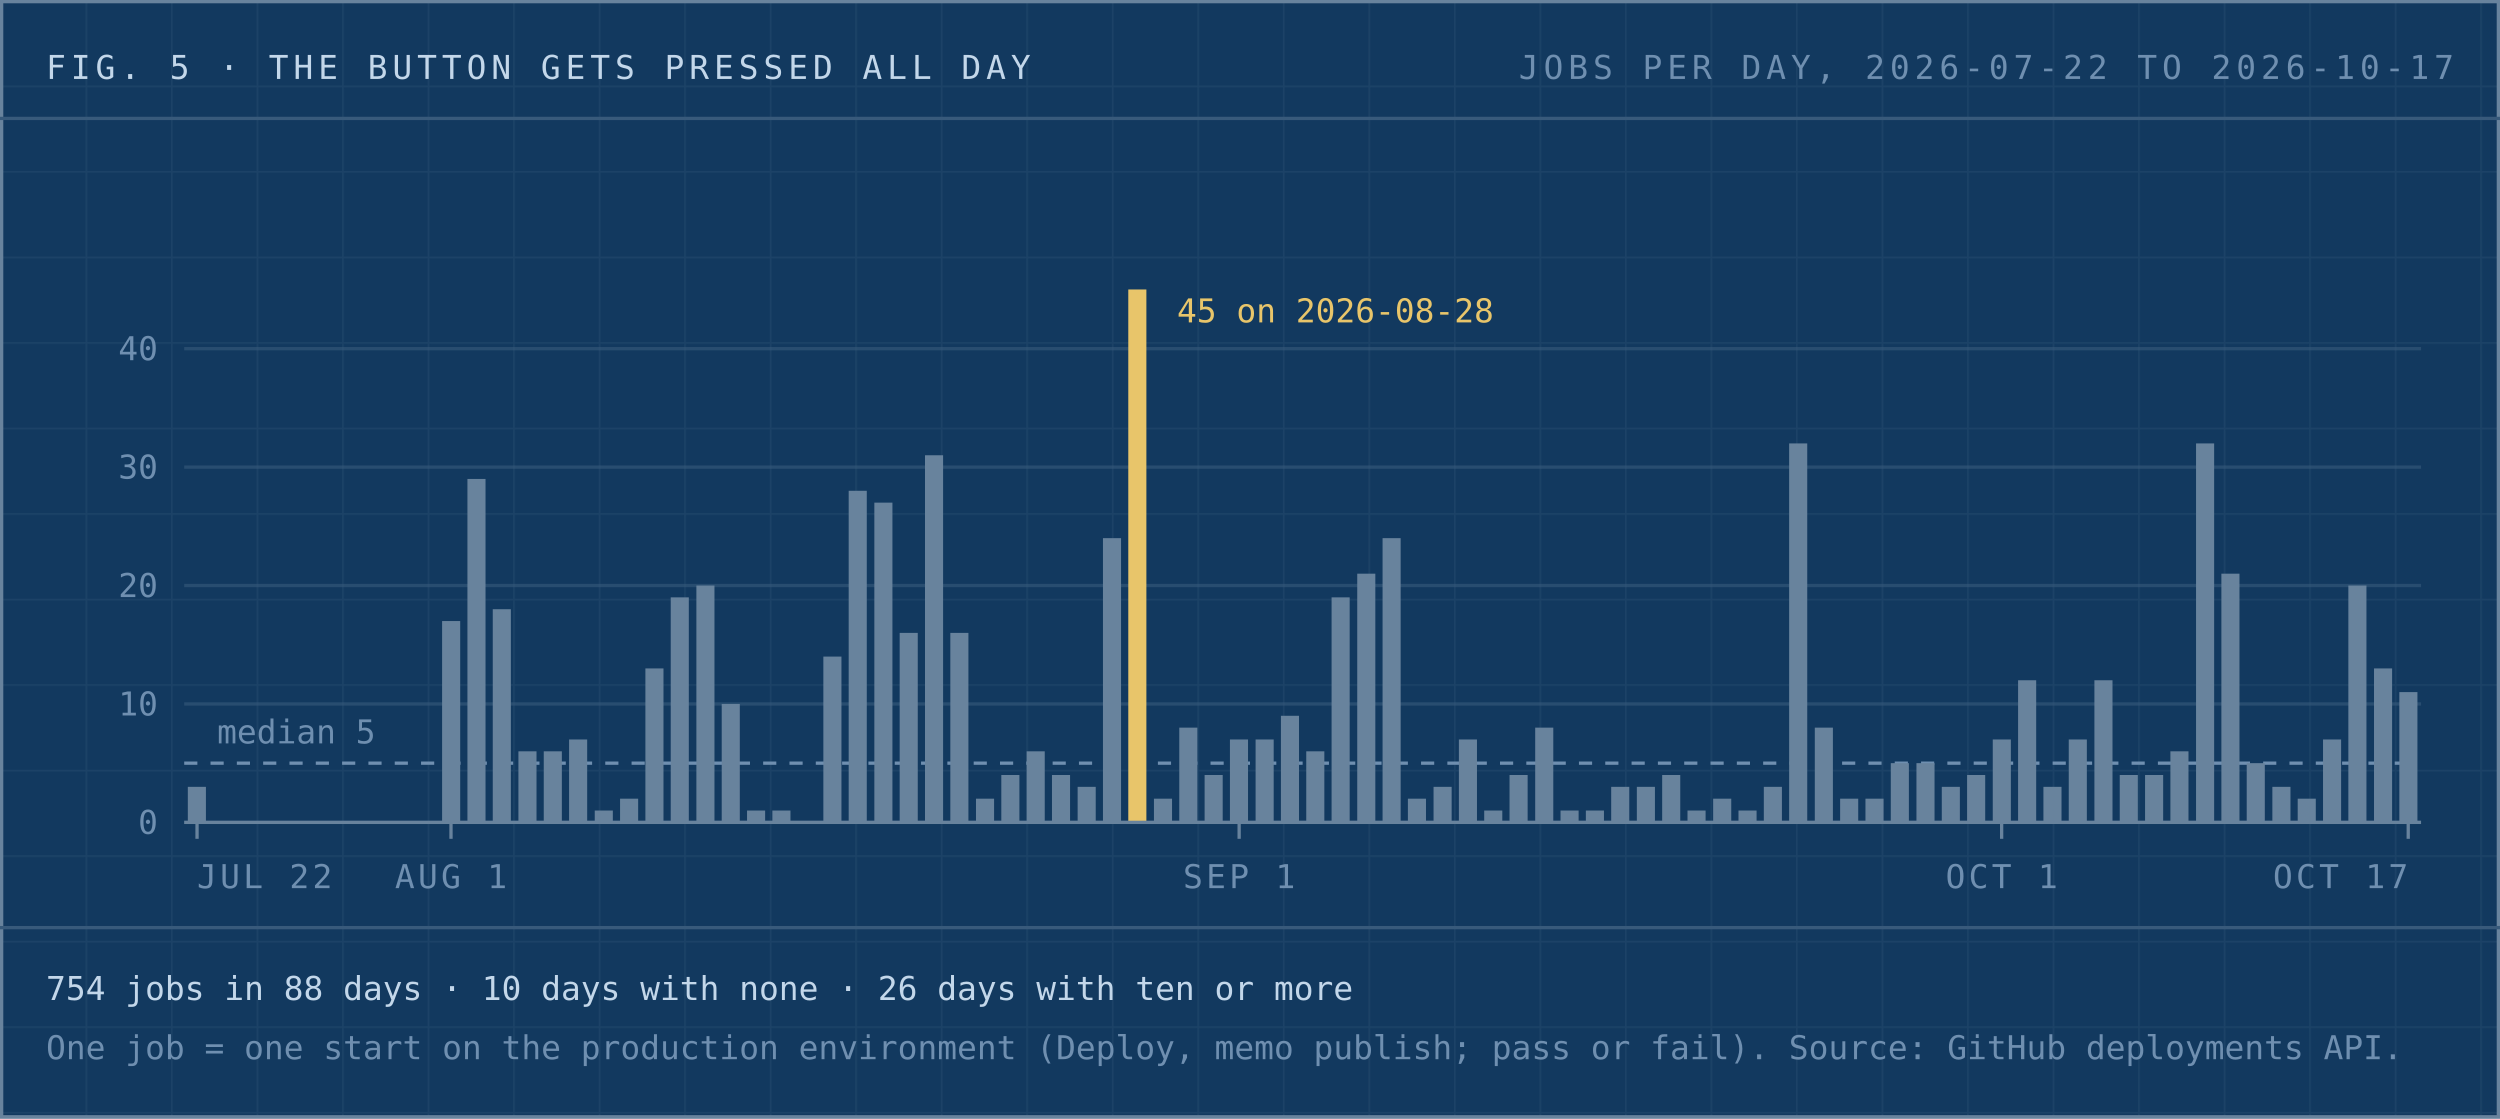
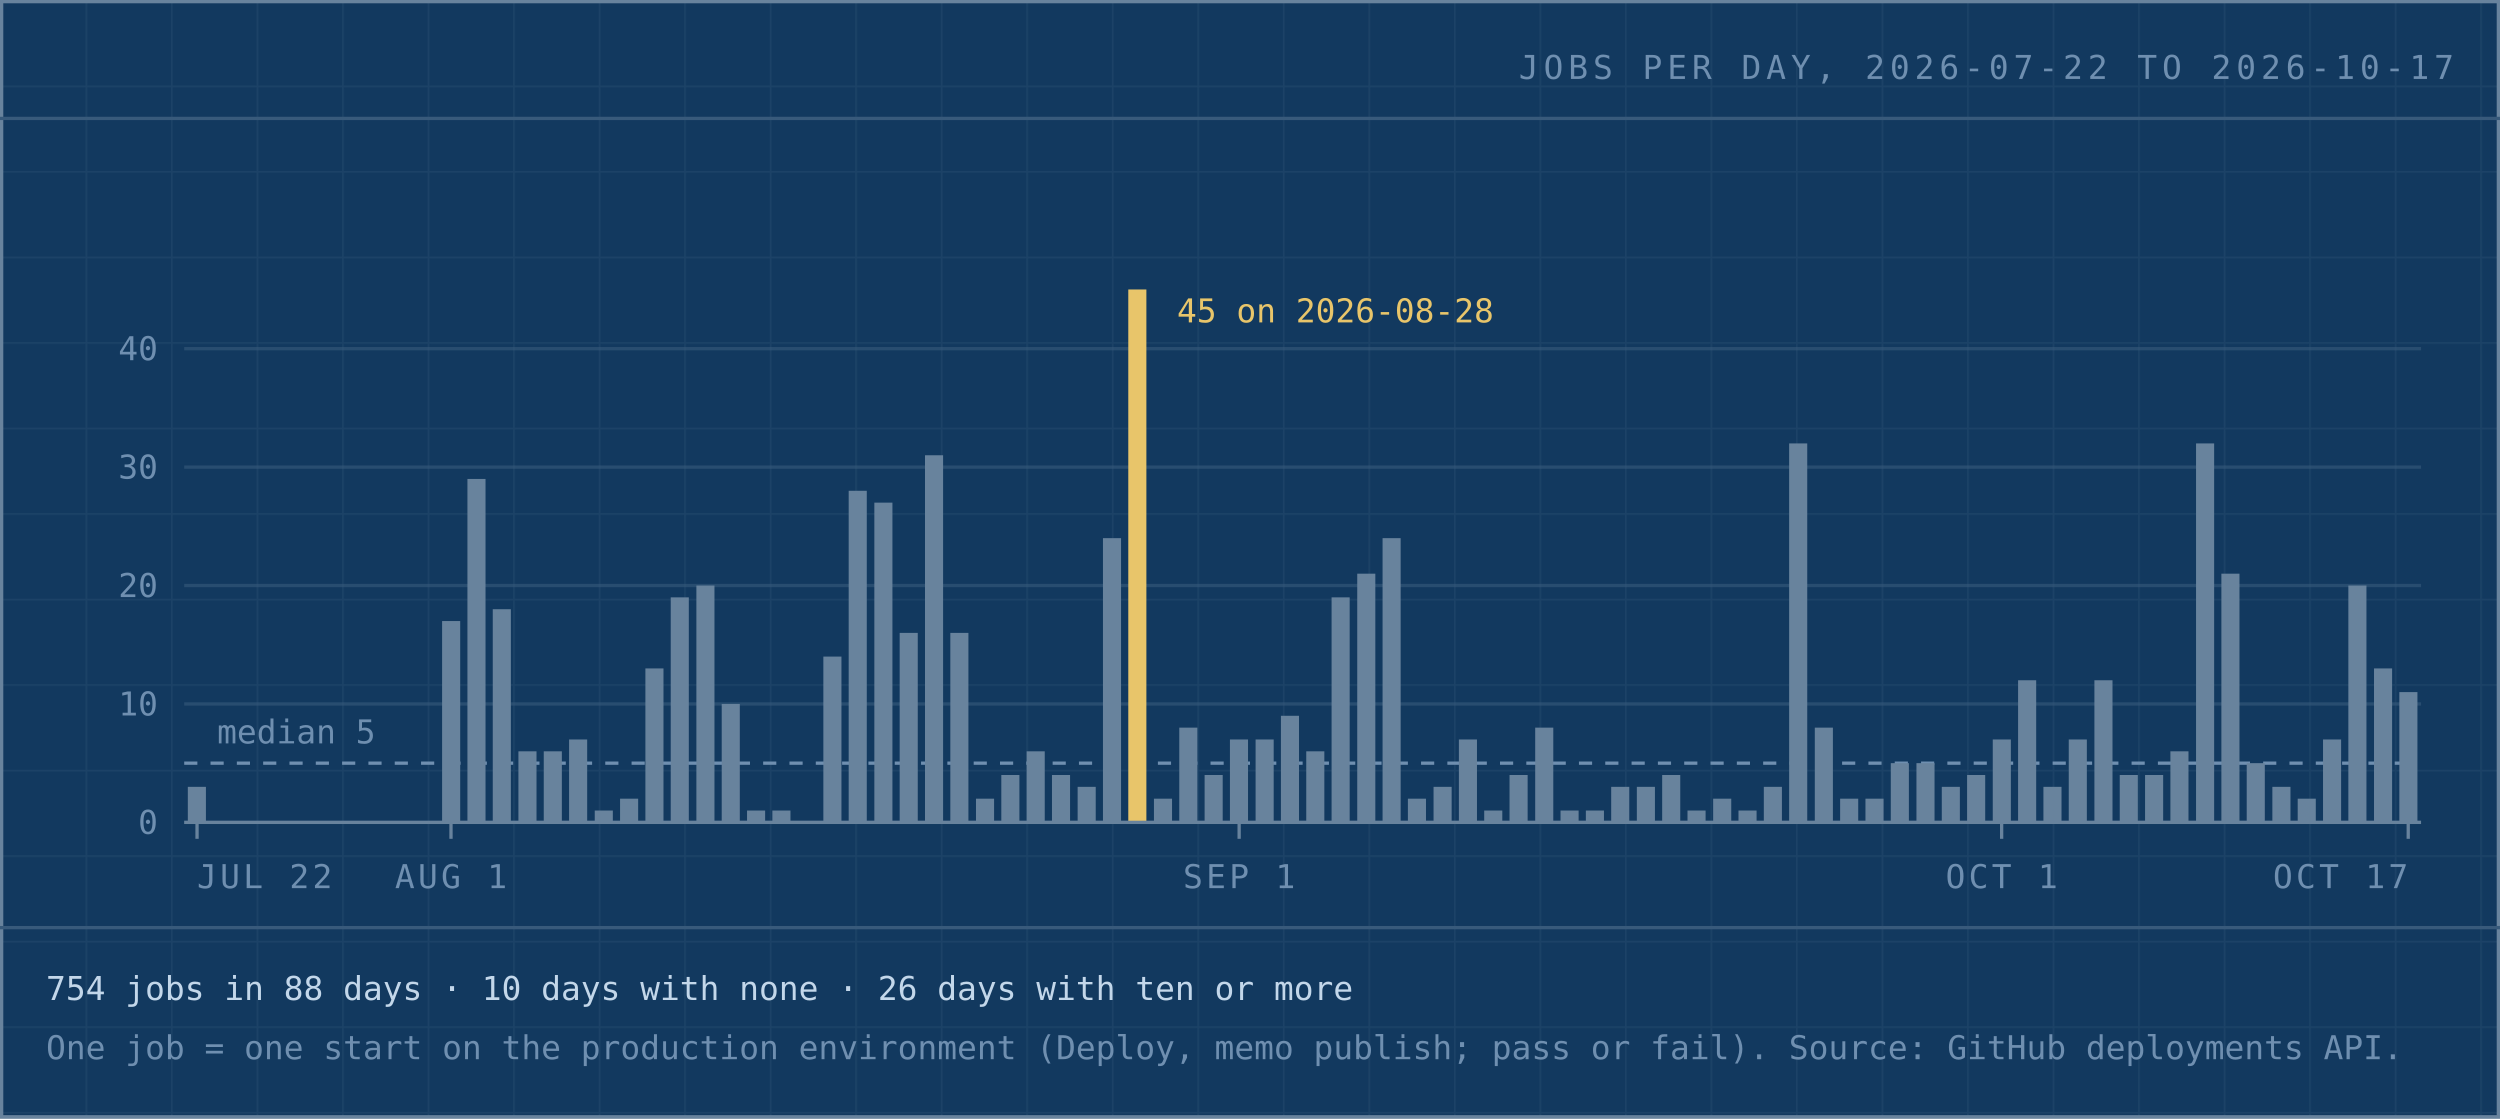
<svg xmlns="http://www.w3.org/2000/svg" viewBox="0 0 760 340" role="group" aria-label="Fig. 5: production deploy jobs per day, 88 days" style="width:100%;height:auto;max-width:760px;display:block" font-family="ui-monospace, SFMono-Regular, Menlo, Consolas, monospace">
  <defs>
    <pattern id="grid5" width="26" height="26" patternUnits="userSpaceOnUse">
      <path d="M 26 0 L 0 0 0 26" fill="none" stroke="#e8f1fa" stroke-opacity="0.05" stroke-width="1" />
    </pattern>
  </defs>
  <rect width="760" height="340" fill="#12395f" />
  <rect width="760" height="340" fill="url(#grid5)" />
  <rect x="0.5" y="0.5" width="759" height="339" fill="none" stroke="#68839d" />
-   <text x="14" y="24" font-size="10" letter-spacing="1.5" fill="#c3d7ea">FIG. 5 · THE BUTTON GETS PRESSED ALL DAY</text>
  <text x="746" y="24" font-size="10" letter-spacing="1.5" fill="#6f8fb0" text-anchor="end">JOBS PER DAY, 2026-07-22 TO 2026-10-17</text>
  <line x1="0" y1="36" x2="760" y2="36" stroke="#385a7b" />
  <line x1="56" y1="250.0" x2="736" y2="250.0" stroke="#385a7b" stroke-opacity="0.6" />
  <text x="48" y="253.5" font-size="10" fill="#6f8fb0" text-anchor="end">0</text>
  <line x1="56" y1="214.0" x2="736" y2="214.0" stroke="#385a7b" stroke-opacity="0.6" />
  <text x="48" y="217.5" font-size="10" fill="#6f8fb0" text-anchor="end">10</text>
  <line x1="56" y1="178.0" x2="736" y2="178.0" stroke="#385a7b" stroke-opacity="0.6" />
  <text x="48" y="181.5" font-size="10" fill="#6f8fb0" text-anchor="end">20</text>
  <line x1="56" y1="142.0" x2="736" y2="142.0" stroke="#385a7b" stroke-opacity="0.6" />
  <text x="48" y="145.5" font-size="10" fill="#6f8fb0" text-anchor="end">30</text>
  <line x1="56" y1="106.0" x2="736" y2="106.0" stroke="#385a7b" stroke-opacity="0.6" />
  <text x="48" y="109.5" font-size="10" fill="#6f8fb0" text-anchor="end">40</text>
  <line x1="56" y1="232.0" x2="736" y2="232.0" stroke="#6f8fb0" stroke-dasharray="4 4" />
  <text x="66" y="226.0" font-size="10" fill="#6f8fb0">median 5</text>
  <rect x="57.1" y="239.2" width="5.5" height="10.8" fill="#68839d" />
  <rect x="134.4" y="188.8" width="5.5" height="61.2" fill="#68839d" />
  <rect x="142.1" y="145.6" width="5.5" height="104.4" fill="#68839d" />
  <rect x="149.8" y="185.2" width="5.5" height="64.8" fill="#68839d" />
  <rect x="157.6" y="228.4" width="5.5" height="21.6" fill="#68839d" />
  <rect x="165.3" y="228.4" width="5.5" height="21.6" fill="#68839d" />
  <rect x="173.0" y="224.8" width="5.5" height="25.2" fill="#68839d" />
  <rect x="180.8" y="246.4" width="5.5" height="3.6" fill="#68839d" />
  <rect x="188.5" y="242.8" width="5.5" height="7.2" fill="#68839d" />
  <rect x="196.2" y="203.2" width="5.5" height="46.8" fill="#68839d" />
  <rect x="203.9" y="181.6" width="5.5" height="68.4" fill="#68839d" />
  <rect x="211.7" y="178.0" width="5.5" height="72.0" fill="#68839d" />
  <rect x="219.4" y="214.0" width="5.5" height="36.0" fill="#68839d" />
  <rect x="227.1" y="246.4" width="5.5" height="3.6" fill="#68839d" />
  <rect x="234.8" y="246.4" width="5.5" height="3.6" fill="#68839d" />
  <rect x="250.3" y="199.6" width="5.5" height="50.4" fill="#68839d" />
  <rect x="258.0" y="149.2" width="5.5" height="100.8" fill="#68839d" />
  <rect x="265.8" y="152.8" width="5.5" height="97.2" fill="#68839d" />
  <rect x="273.5" y="192.4" width="5.5" height="57.6" fill="#68839d" />
  <rect x="281.2" y="138.4" width="5.5" height="111.6" fill="#68839d" />
  <rect x="288.9" y="192.4" width="5.5" height="57.6" fill="#68839d" />
  <rect x="296.7" y="242.8" width="5.5" height="7.2" fill="#68839d" />
  <rect x="304.4" y="235.6" width="5.5" height="14.4" fill="#68839d" />
  <rect x="312.1" y="228.4" width="5.5" height="21.6" fill="#68839d" />
  <rect x="319.8" y="235.6" width="5.5" height="14.4" fill="#68839d" />
  <rect x="327.6" y="239.2" width="5.5" height="10.8" fill="#68839d" />
  <rect x="335.3" y="163.6" width="5.5" height="86.4" fill="#68839d" />
  <rect x="343.0" y="88.0" width="5.5" height="162.0" fill="#e8c56a" />
  <rect x="350.8" y="242.8" width="5.5" height="7.2" fill="#68839d" />
  <rect x="358.5" y="221.2" width="5.5" height="28.8" fill="#68839d" />
  <rect x="366.2" y="235.6" width="5.5" height="14.4" fill="#68839d" />
  <rect x="373.9" y="224.8" width="5.5" height="25.2" fill="#68839d" />
  <rect x="381.7" y="224.8" width="5.5" height="25.2" fill="#68839d" />
  <rect x="389.4" y="217.6" width="5.5" height="32.4" fill="#68839d" />
  <rect x="397.1" y="228.4" width="5.5" height="21.6" fill="#68839d" />
  <rect x="404.8" y="181.6" width="5.5" height="68.4" fill="#68839d" />
  <rect x="412.6" y="174.4" width="5.5" height="75.6" fill="#68839d" />
  <rect x="420.3" y="163.6" width="5.5" height="86.4" fill="#68839d" />
  <rect x="428.0" y="242.8" width="5.5" height="7.2" fill="#68839d" />
  <rect x="435.8" y="239.2" width="5.5" height="10.8" fill="#68839d" />
  <rect x="443.5" y="224.8" width="5.5" height="25.2" fill="#68839d" />
  <rect x="451.2" y="246.4" width="5.5" height="3.6" fill="#68839d" />
  <rect x="458.9" y="235.6" width="5.5" height="14.4" fill="#68839d" />
  <rect x="466.7" y="221.2" width="5.5" height="28.8" fill="#68839d" />
  <rect x="474.4" y="246.4" width="5.5" height="3.6" fill="#68839d" />
  <rect x="482.1" y="246.4" width="5.5" height="3.6" fill="#68839d" />
  <rect x="489.8" y="239.2" width="5.5" height="10.8" fill="#68839d" />
  <rect x="497.6" y="239.2" width="5.5" height="10.8" fill="#68839d" />
  <rect x="505.3" y="235.6" width="5.5" height="14.4" fill="#68839d" />
  <rect x="513.0" y="246.4" width="5.5" height="3.6" fill="#68839d" />
  <rect x="520.8" y="242.8" width="5.5" height="7.2" fill="#68839d" />
  <rect x="528.5" y="246.4" width="5.5" height="3.6" fill="#68839d" />
  <rect x="536.2" y="239.2" width="5.5" height="10.8" fill="#68839d" />
  <rect x="543.9" y="134.8" width="5.5" height="115.2" fill="#68839d" />
  <rect x="551.7" y="221.2" width="5.5" height="28.8" fill="#68839d" />
  <rect x="559.4" y="242.8" width="5.5" height="7.2" fill="#68839d" />
  <rect x="567.1" y="242.8" width="5.5" height="7.2" fill="#68839d" />
  <rect x="574.8" y="232.0" width="5.5" height="18.0" fill="#68839d" />
  <rect x="582.6" y="232.0" width="5.5" height="18.0" fill="#68839d" />
  <rect x="590.3" y="239.2" width="5.5" height="10.8" fill="#68839d" />
  <rect x="598.0" y="235.6" width="5.5" height="14.4" fill="#68839d" />
  <rect x="605.8" y="224.8" width="5.5" height="25.2" fill="#68839d" />
  <rect x="613.5" y="206.8" width="5.5" height="43.2" fill="#68839d" />
  <rect x="621.2" y="239.2" width="5.5" height="10.8" fill="#68839d" />
  <rect x="628.9" y="224.8" width="5.5" height="25.2" fill="#68839d" />
  <rect x="636.7" y="206.8" width="5.5" height="43.2" fill="#68839d" />
  <rect x="644.4" y="235.6" width="5.5" height="14.4" fill="#68839d" />
  <rect x="652.1" y="235.6" width="5.5" height="14.4" fill="#68839d" />
  <rect x="659.8" y="228.4" width="5.5" height="21.6" fill="#68839d" />
  <rect x="667.6" y="134.8" width="5.5" height="115.2" fill="#68839d" />
  <rect x="675.3" y="174.4" width="5.5" height="75.6" fill="#68839d" />
  <rect x="683.0" y="232.0" width="5.5" height="18.0" fill="#68839d" />
  <rect x="690.8" y="239.2" width="5.5" height="10.8" fill="#68839d" />
  <rect x="698.5" y="242.8" width="5.5" height="7.2" fill="#68839d" />
  <rect x="706.2" y="224.8" width="5.5" height="25.2" fill="#68839d" />
  <rect x="713.9" y="178.0" width="5.5" height="72.0" fill="#68839d" />
  <rect x="721.7" y="203.2" width="5.5" height="46.8" fill="#68839d" />
  <rect x="729.4" y="210.4" width="5.5" height="39.6" fill="#68839d" />
  <line x1="56" y1="250" x2="736" y2="250" stroke="#68839d" />
  <text x="357.8" y="98.0" font-size="10" fill="#e8c56a">45 on 2026-08-28</text>
  <line x1="59.9" y1="250" x2="59.9" y2="255" stroke="#68839d" />
  <text x="59.9" y="270" font-size="10" letter-spacing="1" fill="#6f8fb0" text-anchor="start">JUL 22</text>
  <line x1="137.1" y1="250" x2="137.1" y2="255" stroke="#68839d" />
  <text x="137.1" y="270" font-size="10" letter-spacing="1" fill="#6f8fb0" text-anchor="middle">AUG 1</text>
  <line x1="376.7" y1="250" x2="376.7" y2="255" stroke="#68839d" />
  <text x="376.7" y="270" font-size="10" letter-spacing="1" fill="#6f8fb0" text-anchor="middle">SEP 1</text>
  <line x1="608.5" y1="250" x2="608.5" y2="255" stroke="#68839d" />
  <text x="608.5" y="270" font-size="10" letter-spacing="1" fill="#6f8fb0" text-anchor="middle">OCT 1</text>
  <line x1="732.1" y1="250" x2="732.1" y2="255" stroke="#68839d" />
  <text x="732.1" y="270" font-size="10" letter-spacing="1" fill="#6f8fb0" text-anchor="end">OCT 17</text>
  <line x1="0" y1="282" x2="760" y2="282" stroke="#385a7b" />
  <text x="14" y="304" font-size="10" fill="#c3d7ea">754 jobs in 88 days · 10 days with none · 26 days with ten or more</text>
  <text x="14" y="322" font-size="10" fill="#6f8fb0">One job = one start on the production environment (Deploy, memo publish; pass or fail). Source: GitHub deployments API.</text>
</svg>
